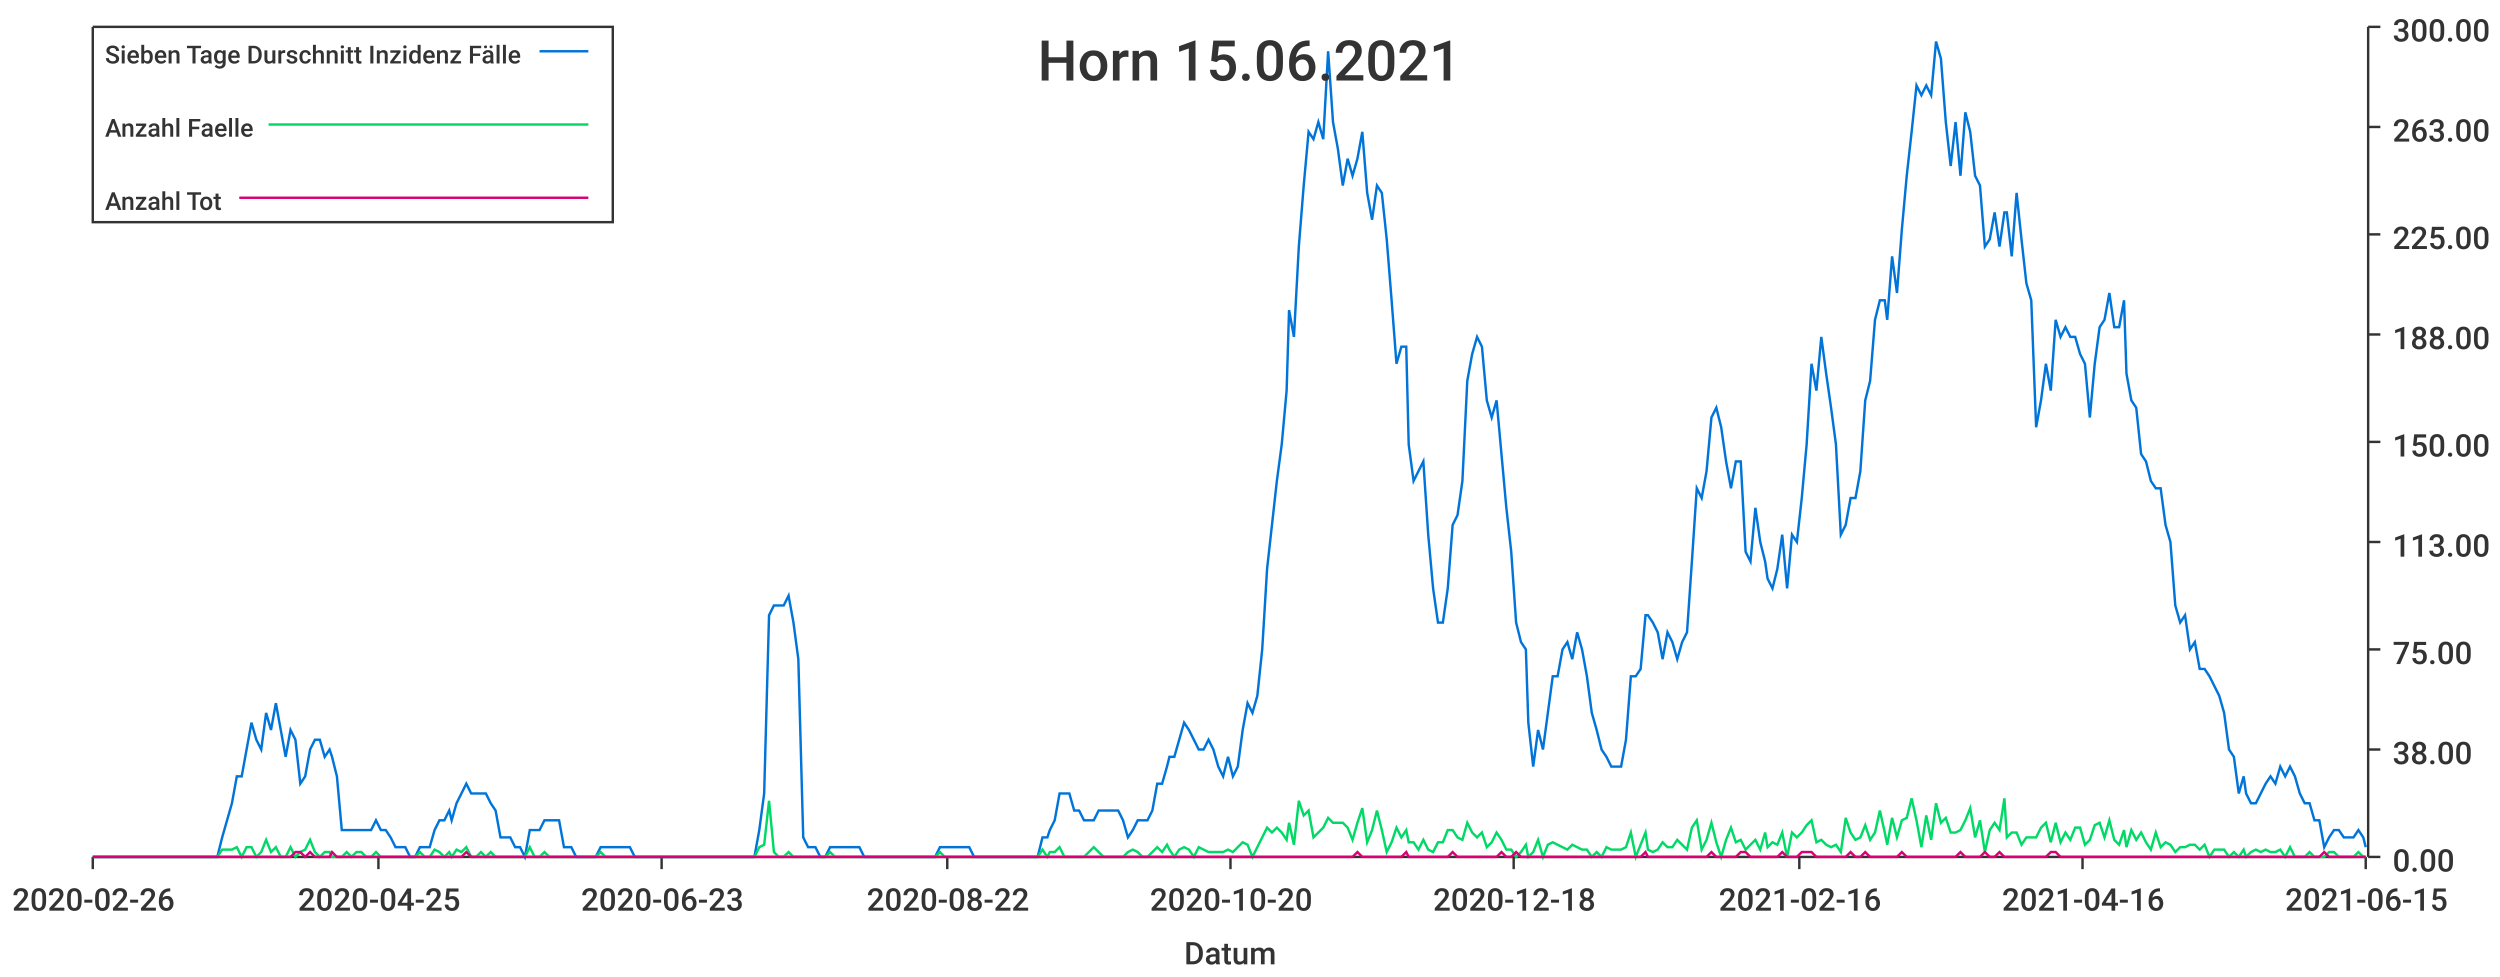
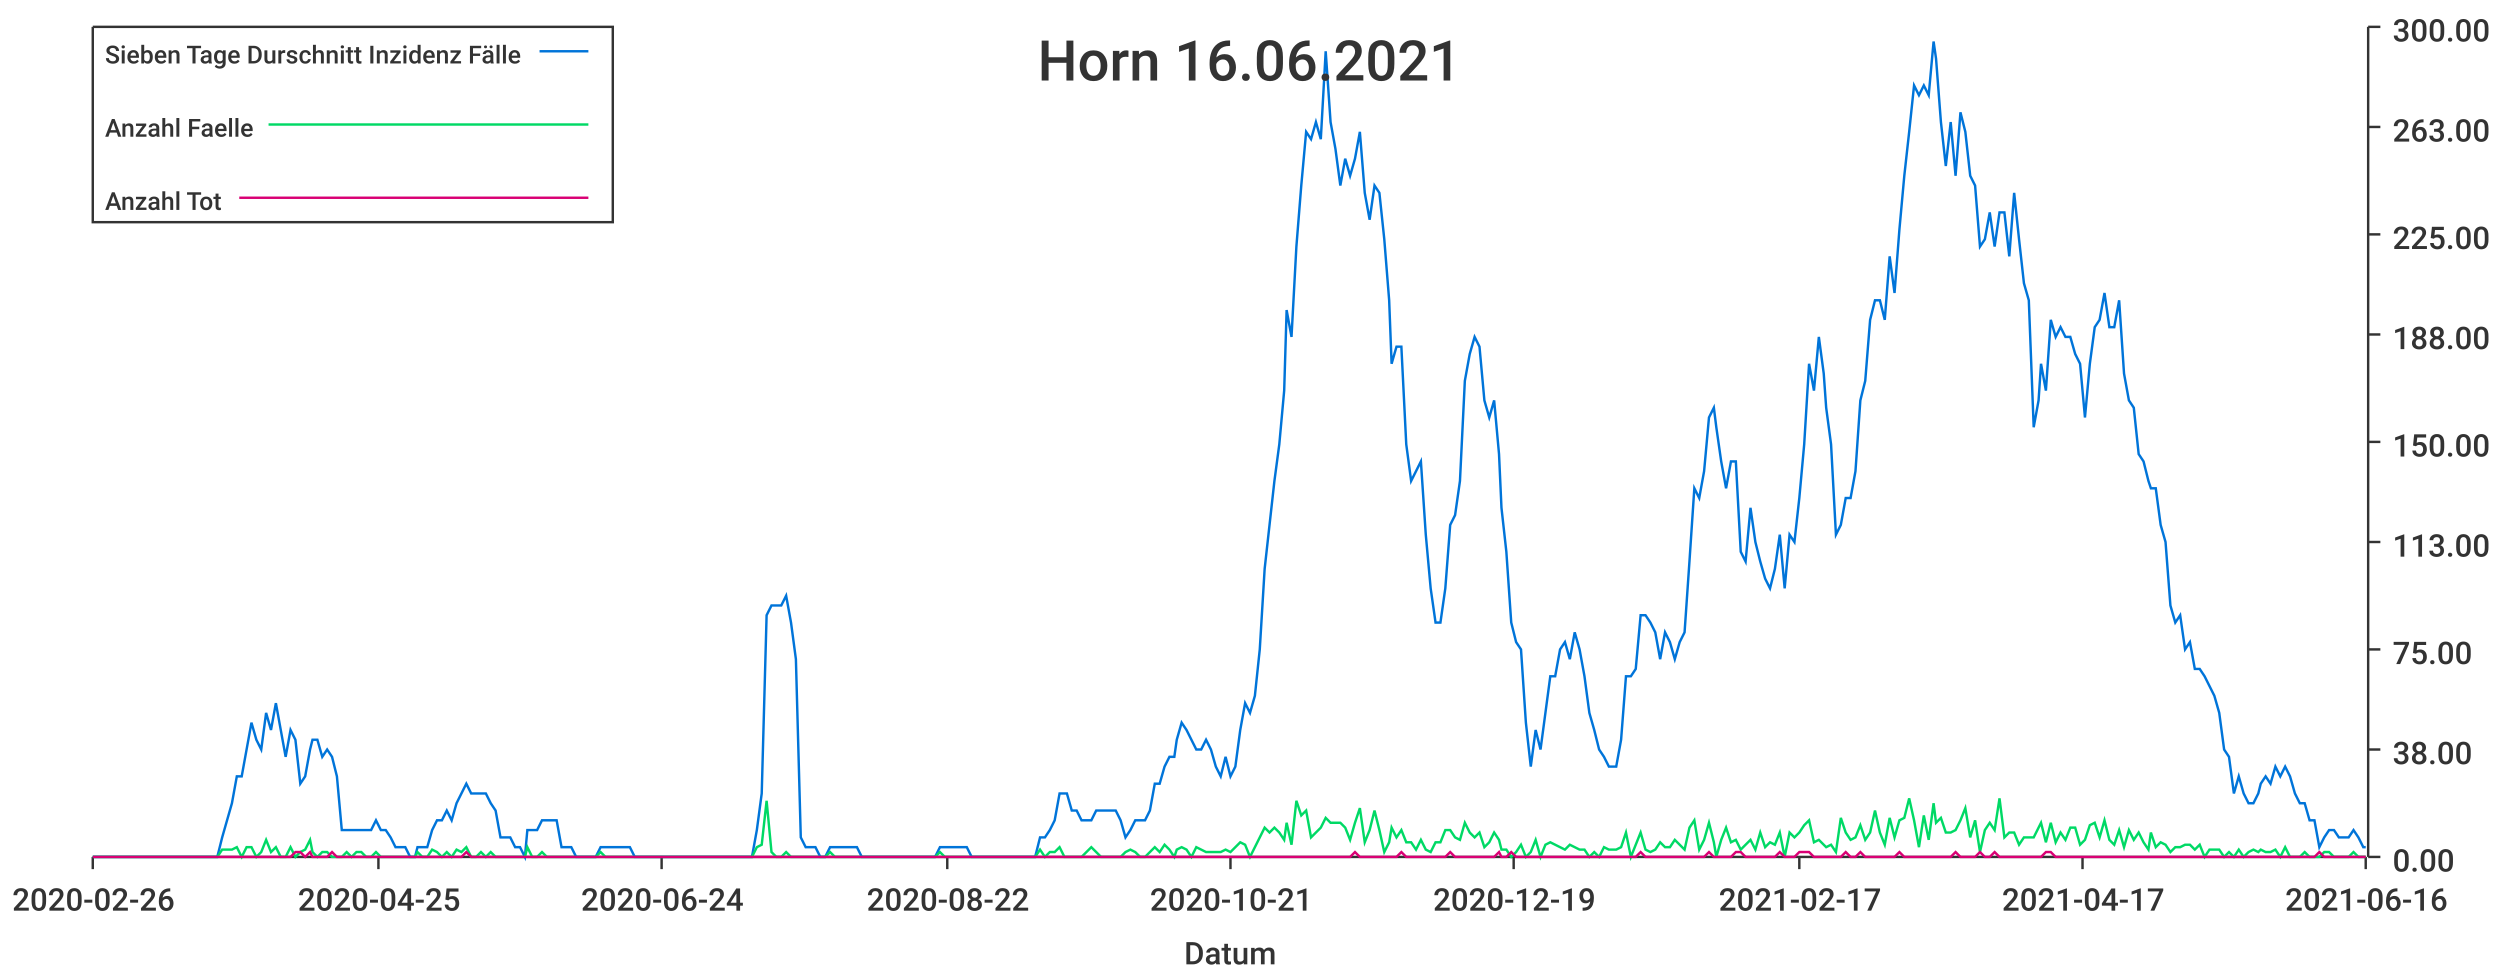
<svg xmlns="http://www.w3.org/2000/svg" width="1024" height="400">\n<path d="M 0 0 L 1024 0 L 1024 400 L 0 400 L 0 0" style="stroke-width:0;stroke:rgba(255,255,255,1.0);fill:rgba(255,255,255,1.0)" />
  <path d="M 38 11 L 969 11 L 969 351 L 38 351 L 38 11" style="stroke-width:0;stroke:rgba(255,255,255,1.0);fill:rgba(255,255,255,1.0)" />
  <path d="M 38 351 L 969 351" style="stroke-width:1;stroke:rgba(51,51,51,1.0);fill:none" />
  <path d="M 38 351 L 38 356" style="stroke-width:1;stroke:rgba(51,51,51,1.0);fill:none" />
  <text x="5" y="373" style="stroke-width:0;stroke:none;fill:rgba(51,51,51,1.0);font-size:12.8px;font-family:'Roboto Medium',sans-serif">2020-02-26</text>
  <path d="M 155 351 L 155 356" style="stroke-width:1;stroke:rgba(51,51,51,1.0);fill:none" />
  <text x="122" y="373" style="stroke-width:0;stroke:none;fill:rgba(51,51,51,1.0);font-size:12.8px;font-family:'Roboto Medium',sans-serif">2020-04-25</text>
  <path d="M 271 351 L 271 356" style="stroke-width:1;stroke:rgba(51,51,51,1.0);fill:none" />
-   <text x="238" y="373" style="stroke-width:0;stroke:none;fill:rgba(51,51,51,1.0);font-size:12.8px;font-family:'Roboto Medium',sans-serif">2020-06-23</text>
+   <text x="238" y="373" style="stroke-width:0;stroke:none;fill:rgba(51,51,51,1.0);font-size:12.8px;font-family:'Roboto Medium',sans-serif">2020-06-24</text>
  <path d="M 388 351 L 388 356" style="stroke-width:1;stroke:rgba(51,51,51,1.0);fill:none" />
  <text x="355" y="373" style="stroke-width:0;stroke:none;fill:rgba(51,51,51,1.0);font-size:12.8px;font-family:'Roboto Medium',sans-serif">2020-08-22</text>
  <path d="M 504 351 L 504 356" style="stroke-width:1;stroke:rgba(51,51,51,1.0);fill:none" />
-   <text x="471" y="373" style="stroke-width:0;stroke:none;fill:rgba(51,51,51,1.0);font-size:12.8px;font-family:'Roboto Medium',sans-serif">2020-10-20</text>
+   <text x="471" y="373" style="stroke-width:0;stroke:none;fill:rgba(51,51,51,1.0);font-size:12.8px;font-family:'Roboto Medium',sans-serif">2020-10-21</text>
  <path d="M 620 351 L 620 356" style="stroke-width:1;stroke:rgba(51,51,51,1.0);fill:none" />
-   <text x="587" y="373" style="stroke-width:0;stroke:none;fill:rgba(51,51,51,1.0);font-size:12.8px;font-family:'Roboto Medium',sans-serif">2020-12-18</text>
+   <text x="587" y="373" style="stroke-width:0;stroke:none;fill:rgba(51,51,51,1.0);font-size:12.8px;font-family:'Roboto Medium',sans-serif">2020-12-19</text>
  <path d="M 737 351 L 737 356" style="stroke-width:1;stroke:rgba(51,51,51,1.0);fill:none" />
-   <text x="704" y="373" style="stroke-width:0;stroke:none;fill:rgba(51,51,51,1.0);font-size:12.8px;font-family:'Roboto Medium',sans-serif">2021-02-16</text>
+   <text x="704" y="373" style="stroke-width:0;stroke:none;fill:rgba(51,51,51,1.0);font-size:12.8px;font-family:'Roboto Medium',sans-serif">2021-02-17</text>
  <path d="M 853 351 L 853 356" style="stroke-width:1;stroke:rgba(51,51,51,1.0);fill:none" />
-   <text x="820" y="373" style="stroke-width:0;stroke:none;fill:rgba(51,51,51,1.0);font-size:12.8px;font-family:'Roboto Medium',sans-serif">2021-04-16</text>
+   <text x="820" y="373" style="stroke-width:0;stroke:none;fill:rgba(51,51,51,1.0);font-size:12.8px;font-family:'Roboto Medium',sans-serif">2021-04-17</text>
  <path d="M 969 351 L 969 356" style="stroke-width:1;stroke:rgba(51,51,51,1.0);fill:none" />
-   <text x="936" y="373" style="stroke-width:0;stroke:none;fill:rgba(51,51,51,1.0);font-size:12.8px;font-family:'Roboto Medium',sans-serif">2021-06-15</text>
+   <text x="936" y="373" style="stroke-width:0;stroke:none;fill:rgba(51,51,51,1.0);font-size:12.8px;font-family:'Roboto Medium',sans-serif">2021-06-16</text>
  <text x="485" y="395" style="stroke-width:0;stroke:none;fill:rgba(51,51,51,1.0);font-size:12.8px;font-family:'Roboto Medium',sans-serif">Datum</text>
  <path d="M 970 351 L 970 11" style="stroke-width:1;stroke:rgba(51,51,51,1.0);fill:none" />
  <path d="M 970 351 L 975 351" style="stroke-width:1;stroke:rgba(51,51,51,1.0);fill:none" />
  <text x="980" y="357" style="stroke-width:0;stroke:none;fill:rgba(51,51,51,1.0);font-size:12.8px;font-family:'Roboto Medium',sans-serif">0.00</text>
  <path d="M 970 307 L 975 307" style="stroke-width:1;stroke:rgba(51,51,51,1.0);fill:none" />
  <text x="980" y="313" style="stroke-width:0;stroke:none;fill:rgba(51,51,51,1.0);font-size:12.8px;font-family:'Roboto Medium',sans-serif">38.00</text>
  <path d="M 970 266 L 975 266" style="stroke-width:1;stroke:rgba(51,51,51,1.0);fill:none" />
  <text x="980" y="272" style="stroke-width:0;stroke:none;fill:rgba(51,51,51,1.0);font-size:12.8px;font-family:'Roboto Medium',sans-serif">75.00</text>
  <path d="M 970 222 L 975 222" style="stroke-width:1;stroke:rgba(51,51,51,1.0);fill:none" />
  <text x="980" y="228" style="stroke-width:0;stroke:none;fill:rgba(51,51,51,1.0);font-size:12.8px;font-family:'Roboto Medium',sans-serif">113.00</text>
  <path d="M 970 181 L 975 181" style="stroke-width:1;stroke:rgba(51,51,51,1.0);fill:none" />
  <text x="980" y="187" style="stroke-width:0;stroke:none;fill:rgba(51,51,51,1.0);font-size:12.8px;font-family:'Roboto Medium',sans-serif">150.00</text>
  <path d="M 970 137 L 975 137" style="stroke-width:1;stroke:rgba(51,51,51,1.0);fill:none" />
  <text x="980" y="143" style="stroke-width:0;stroke:none;fill:rgba(51,51,51,1.0);font-size:12.8px;font-family:'Roboto Medium',sans-serif">188.00</text>
  <path d="M 970 96 L 975 96" style="stroke-width:1;stroke:rgba(51,51,51,1.0);fill:none" />
  <text x="980" y="102" style="stroke-width:0;stroke:none;fill:rgba(51,51,51,1.0);font-size:12.8px;font-family:'Roboto Medium',sans-serif">225.00</text>
  <path d="M 970 52 L 975 52" style="stroke-width:1;stroke:rgba(51,51,51,1.0);fill:none" />
  <text x="980" y="58" style="stroke-width:0;stroke:none;fill:rgba(51,51,51,1.0);font-size:12.8px;font-family:'Roboto Medium',sans-serif">263.00</text>
  <path d="M 970 11 L 975 11" style="stroke-width:1;stroke:rgba(51,51,51,1.0);fill:none" />
  <text x="980" y="17" style="stroke-width:0;stroke:none;fill:rgba(51,51,51,1.0);font-size:12.8px;font-family:'Roboto Medium',sans-serif">300.00</text>
-   <path d="M 38 351 L 40 351 L 42 351 L 44 351 L 46 351 L 48 351 L 50 351 L 52 351 L 54 351 L 56 351 L 58 351 L 60 351 L 62 351 L 64 351 L 66 351 L 68 351 L 70 351 L 72 351 L 74 351 L 76 351 L 78 351 L 80 351 L 82 351 L 84 351 L 86 351 L 87 351 L 89 351 L 91 343 L 93 336 L 95 329 L 97 318 L 99 318 L 101 307 L 103 296 L 105 303 L 107 307 L 109 292 L 111 299 L 113 288 L 115 299 L 117 310 L 119 299 L 121 303 L 123 321 L 125 318 L 127 307 L 129 303 L 131 303 L 133 310 L 135 307 L 136 310 L 138 318 L 140 340 L 142 340 L 144 340 L 146 340 L 148 340 L 150 340 L 152 340 L 154 336 L 156 340 L 158 340 L 160 343 L 162 347 L 164 347 L 166 347 L 168 351 L 170 351 L 172 347 L 174 347 L 176 347 L 178 340 L 180 336 L 182 336 L 184 332 L 185 336 L 187 329 L 189 325 L 191 321 L 193 325 L 195 325 L 197 325 L 199 325 L 201 329 L 203 332 L 205 343 L 207 343 L 209 343 L 211 347 L 213 347 L 215 351 L 217 340 L 219 340 L 221 340 L 223 336 L 225 336 L 227 336 L 229 336 L 231 347 L 233 347 L 234 347 L 236 351 L 238 351 L 240 351 L 242 351 L 244 351 L 246 347 L 248 347 L 250 347 L 252 347 L 254 347 L 256 347 L 258 347 L 260 351 L 262 351 L 264 351 L 266 351 L 268 351 L 270 351 L 272 351 L 274 351 L 276 351 L 278 351 L 280 351 L 282 351 L 283 351 L 285 351 L 287 351 L 289 351 L 291 351 L 293 351 L 295 351 L 297 351 L 299 351 L 301 351 L 303 351 L 305 351 L 307 351 L 309 351 L 311 340 L 313 325 L 315 252 L 317 248 L 319 248 L 321 248 L 323 244 L 325 255 L 327 270 L 329 343 L 331 347 L 332 347 L 334 347 L 336 351 L 338 351 L 340 347 L 342 347 L 344 347 L 346 347 L 348 347 L 350 347 L 352 347 L 354 351 L 356 351 L 358 351 L 360 351 L 362 351 L 364 351 L 366 351 L 368 351 L 370 351 L 372 351 L 374 351 L 376 351 L 378 351 L 380 351 L 381 351 L 383 351 L 385 347 L 387 347 L 389 347 L 391 347 L 393 347 L 395 347 L 397 347 L 399 351 L 401 351 L 403 351 L 405 351 L 407 351 L 409 351 L 411 351 L 413 351 L 415 351 L 417 351 L 419 351 L 421 351 L 423 351 L 425 351 L 427 343 L 429 343 L 430 340 L 432 336 L 434 325 L 436 325 L 438 325 L 440 332 L 442 332 L 444 336 L 446 336 L 448 336 L 450 332 L 452 332 L 454 332 L 456 332 L 458 332 L 460 336 L 462 343 L 464 340 L 466 336 L 468 336 L 470 336 L 472 332 L 474 321 L 476 321 L 478 314 L 479 310 L 481 310 L 483 303 L 485 296 L 487 299 L 489 303 L 491 307 L 493 307 L 495 303 L 497 307 L 499 314 L 501 318 L 503 310 L 505 318 L 507 314 L 509 299 L 511 288 L 513 292 L 515 285 L 517 266 L 519 233 L 521 215 L 523 197 L 525 182 L 527 160 L 528 127 L 530 138 L 532 101 L 534 76 L 536 54 L 538 57 L 540 50 L 542 57 L 544 21 L 546 50 L 548 61 L 550 76 L 552 65 L 554 72 L 556 65 L 558 54 L 560 79 L 562 90 L 564 76 L 566 79 L 568 98 L 570 123 L 572 149 L 574 142 L 576 142 L 577 182 L 579 197 L 581 193 L 583 189 L 585 219 L 587 241 L 589 255 L 591 255 L 593 241 L 595 215 L 597 211 L 599 197 L 601 156 L 603 145 L 605 138 L 607 142 L 609 164 L 611 171 L 613 164 L 615 186 L 617 208 L 619 226 L 621 255 L 623 263 L 625 266 L 626 296 L 628 314 L 630 299 L 632 307 L 634 292 L 636 277 L 638 277 L 640 266 L 642 263 L 644 270 L 646 259 L 648 266 L 650 277 L 652 292 L 654 299 L 656 307 L 658 310 L 660 314 L 662 314 L 664 314 L 666 303 L 668 277 L 670 277 L 672 274 L 674 252 L 675 252 L 677 255 L 679 259 L 681 270 L 683 259 L 685 263 L 687 270 L 689 263 L 691 259 L 693 230 L 695 200 L 697 204 L 699 193 L 701 171 L 703 167 L 705 175 L 707 189 L 709 200 L 711 189 L 713 189 L 715 226 L 717 230 L 719 208 L 721 222 L 723 230 L 724 237 L 726 241 L 728 233 L 730 219 L 732 241 L 734 219 L 736 222 L 738 204 L 740 182 L 742 149 L 744 160 L 746 138 L 748 153 L 750 167 L 752 182 L 754 219 L 756 215 L 758 204 L 760 204 L 762 193 L 764 164 L 766 156 L 768 131 L 770 123 L 772 123 L 773 131 L 775 105 L 777 120 L 779 94 L 781 72 L 783 54 L 785 35 L 787 39 L 789 35 L 791 39 L 793 17 L 795 24 L 797 50 L 799 68 L 801 50 L 803 72 L 805 46 L 807 54 L 809 72 L 811 76 L 813 101 L 815 98 L 817 87 L 819 101 L 821 87 L 822 87 L 824 105 L 826 79 L 828 98 L 830 116 L 832 123 L 834 175 L 836 164 L 838 149 L 840 160 L 842 131 L 844 138 L 846 134 L 848 138 L 850 138 L 852 145 L 854 149 L 856 171 L 858 149 L 860 134 L 862 131 L 864 120 L 866 134 L 868 134 L 870 123 L 871 153 L 873 164 L 875 167 L 877 186 L 879 189 L 881 197 L 883 200 L 885 200 L 887 215 L 889 222 L 891 248 L 893 255 L 895 252 L 897 266 L 899 263 L 901 274 L 903 274 L 905 277 L 907 281 L 909 285 L 911 292 L 913 307 L 915 310 L 917 325 L 919 318 L 920 325 L 922 329 L 924 329 L 926 325 L 928 321 L 930 318 L 932 321 L 934 314 L 936 318 L 938 314 L 940 318 L 942 325 L 944 329 L 946 329 L 948 336 L 950 336 L 952 347 L 954 343 L 956 340 L 958 340 L 960 343 L 962 343 L 964 343 L 966 340 L 968 343 L 969 347" style="stroke-width:1;stroke:rgba(0,116,217,1.0);fill:none" />
-   <path d="M 38 351 L 40 351 L 42 351 L 44 351 L 46 351 L 48 351 L 50 351 L 52 351 L 54 351 L 56 351 L 58 351 L 60 351 L 62 351 L 64 351 L 66 351 L 68 351 L 70 351 L 72 351 L 74 351 L 76 351 L 78 351 L 80 351 L 82 351 L 84 351 L 86 351 L 87 351 L 89 351 L 91 348 L 93 348 L 95 348 L 97 347 L 99 351 L 101 347 L 103 347 L 105 351 L 107 349 L 109 344 L 111 349 L 113 347 L 115 351 L 117 351 L 119 347 L 121 351 L 123 349 L 125 348 L 127 344 L 129 349 L 131 351 L 133 349 L 135 349 L 136 351 L 138 351 L 140 351 L 142 349 L 144 351 L 146 349 L 148 349 L 150 351 L 152 351 L 154 349 L 156 351 L 158 351 L 160 351 L 162 351 L 164 351 L 166 351 L 168 351 L 170 351 L 172 349 L 174 351 L 176 351 L 178 348 L 180 349 L 182 351 L 184 349 L 185 351 L 187 348 L 189 349 L 191 347 L 193 351 L 195 351 L 197 349 L 199 351 L 201 349 L 203 351 L 205 351 L 207 351 L 209 351 L 211 351 L 213 351 L 215 351 L 217 347 L 219 351 L 221 351 L 223 349 L 225 351 L 227 351 L 229 351 L 231 351 L 233 351 L 234 351 L 236 351 L 238 351 L 240 351 L 242 351 L 244 351 L 246 349 L 248 351 L 250 351 L 252 351 L 254 351 L 256 351 L 258 351 L 260 351 L 262 351 L 264 351 L 266 351 L 268 351 L 270 351 L 272 351 L 274 351 L 276 351 L 278 351 L 280 351 L 282 351 L 283 351 L 285 351 L 287 351 L 289 351 L 291 351 L 293 351 L 295 351 L 297 351 L 299 351 L 301 351 L 303 351 L 305 351 L 307 351 L 309 351 L 311 347 L 313 346 L 315 328 L 317 349 L 319 351 L 321 351 L 323 349 L 325 351 L 327 351 L 329 351 L 331 351 L 332 351 L 334 351 L 336 351 L 338 351 L 340 349 L 342 351 L 344 351 L 346 351 L 348 351 L 350 351 L 352 351 L 354 351 L 356 351 L 358 351 L 360 351 L 362 351 L 364 351 L 366 351 L 368 351 L 370 351 L 372 351 L 374 351 L 376 351 L 378 351 L 380 351 L 381 351 L 383 351 L 385 349 L 387 351 L 389 351 L 391 351 L 393 351 L 395 351 L 397 351 L 399 351 L 401 351 L 403 351 L 405 351 L 407 351 L 409 351 L 411 351 L 413 351 L 415 351 L 417 351 L 419 351 L 421 351 L 423 351 L 425 351 L 427 348 L 429 351 L 430 349 L 432 349 L 434 347 L 436 351 L 438 351 L 440 351 L 442 351 L 444 351 L 446 349 L 448 347 L 450 349 L 452 351 L 454 351 L 456 351 L 458 351 L 460 351 L 462 349 L 464 348 L 466 349 L 468 351 L 470 351 L 472 349 L 474 347 L 476 349 L 478 346 L 479 348 L 481 351 L 483 348 L 485 347 L 487 348 L 489 351 L 491 347 L 493 348 L 495 349 L 497 349 L 499 349 L 501 349 L 503 348 L 505 349 L 507 347 L 509 345 L 511 346 L 513 351 L 515 347 L 517 343 L 519 339 L 521 341 L 523 339 L 525 341 L 527 344 L 528 337 L 530 346 L 532 328 L 534 334 L 536 332 L 538 343 L 540 341 L 542 339 L 544 335 L 546 337 L 548 337 L 550 337 L 552 339 L 554 344 L 556 337 L 558 331 L 560 345 L 562 340 L 564 332 L 566 340 L 568 349 L 570 345 L 572 339 L 574 343 L 576 340 L 577 345 L 579 345 L 581 348 L 583 344 L 585 348 L 587 349 L 589 345 L 591 345 L 593 340 L 595 340 L 597 343 L 599 344 L 601 337 L 603 341 L 605 343 L 607 341 L 609 347 L 611 345 L 613 341 L 615 344 L 617 348 L 619 348 L 621 351 L 623 349 L 625 346 L 626 351 L 628 349 L 630 344 L 632 351 L 634 346 L 636 345 L 638 346 L 640 347 L 642 348 L 644 346 L 646 347 L 648 348 L 650 348 L 652 351 L 654 349 L 656 351 L 658 347 L 660 348 L 662 348 L 664 348 L 666 347 L 668 341 L 670 351 L 672 346 L 674 341 L 675 348 L 677 349 L 679 348 L 681 345 L 683 347 L 685 347 L 687 344 L 689 346 L 691 348 L 693 339 L 695 336 L 697 348 L 699 344 L 701 337 L 703 345 L 705 351 L 707 344 L 709 339 L 711 345 L 713 344 L 715 348 L 717 346 L 719 344 L 721 348 L 723 341 L 724 347 L 726 345 L 728 346 L 730 341 L 732 351 L 734 341 L 736 343 L 738 341 L 740 338 L 742 336 L 744 345 L 746 344 L 748 346 L 750 347 L 752 346 L 754 349 L 756 335 L 758 341 L 760 344 L 762 343 L 764 338 L 766 344 L 768 341 L 770 332 L 772 341 L 773 346 L 775 335 L 777 343 L 779 336 L 781 335 L 783 327 L 785 336 L 787 347 L 789 334 L 791 344 L 793 329 L 795 337 L 797 335 L 799 341 L 801 341 L 803 340 L 805 336 L 807 331 L 809 343 L 811 336 L 813 349 L 815 340 L 817 337 L 819 340 L 821 327 L 822 343 L 824 341 L 826 341 L 828 346 L 830 343 L 832 343 L 834 343 L 836 339 L 838 337 L 840 345 L 842 337 L 844 345 L 846 341 L 848 344 L 850 339 L 852 339 L 854 346 L 856 344 L 858 338 L 860 337 L 862 343 L 864 336 L 866 344 L 868 346 L 870 340 L 871 347 L 873 340 L 875 344 L 877 341 L 879 345 L 881 348 L 883 341 L 885 347 L 887 345 L 889 346 L 891 349 L 893 347 L 895 347 L 897 346 L 899 346 L 901 348 L 903 346 L 905 351 L 907 348 L 909 348 L 911 348 L 913 351 L 915 349 L 917 351 L 919 348 L 920 351 L 922 349 L 924 348 L 926 349 L 928 348 L 930 349 L 932 349 L 934 348 L 936 351 L 938 347 L 940 351 L 942 351 L 944 351 L 946 349 L 948 351 L 950 351 L 952 351 L 954 349 L 956 349 L 958 351 L 960 351 L 962 351 L 964 351 L 966 349 L 968 351 L 969 351" style="stroke-width:1;stroke:rgba(0,217,101,1.0);fill:none" />
-   <path d="M 38 351 L 40 351 L 42 351 L 44 351 L 46 351 L 48 351 L 50 351 L 52 351 L 54 351 L 56 351 L 58 351 L 60 351 L 62 351 L 64 351 L 66 351 L 68 351 L 70 351 L 72 351 L 74 351 L 76 351 L 78 351 L 80 351 L 82 351 L 84 351 L 86 351 L 87 351 L 89 351 L 91 351 L 93 351 L 95 351 L 97 351 L 99 351 L 101 351 L 103 351 L 105 351 L 107 351 L 109 351 L 111 351 L 113 351 L 115 351 L 117 351 L 119 351 L 121 349 L 123 349 L 125 351 L 127 349 L 129 351 L 131 351 L 133 351 L 135 351 L 136 349 L 138 351 L 140 351 L 142 351 L 144 351 L 146 351 L 148 351 L 150 351 L 152 351 L 154 351 L 156 351 L 158 351 L 160 351 L 162 351 L 164 351 L 166 351 L 168 351 L 170 351 L 172 351 L 174 351 L 176 351 L 178 351 L 180 351 L 182 351 L 184 351 L 185 351 L 187 351 L 189 351 L 191 349 L 193 351 L 195 351 L 197 351 L 199 351 L 201 351 L 203 351 L 205 351 L 207 351 L 209 351 L 211 351 L 213 351 L 215 351 L 217 351 L 219 351 L 221 351 L 223 351 L 225 351 L 227 351 L 229 351 L 231 351 L 233 351 L 234 351 L 236 351 L 238 351 L 240 351 L 242 351 L 244 351 L 246 351 L 248 351 L 250 351 L 252 351 L 254 351 L 256 351 L 258 351 L 260 351 L 262 351 L 264 351 L 266 351 L 268 351 L 270 351 L 272 351 L 274 351 L 276 351 L 278 351 L 280 351 L 282 351 L 283 351 L 285 351 L 287 351 L 289 351 L 291 351 L 293 351 L 295 351 L 297 351 L 299 351 L 301 351 L 303 351 L 305 351 L 307 351 L 309 351 L 311 351 L 313 351 L 315 351 L 317 351 L 319 351 L 321 351 L 323 351 L 325 351 L 327 351 L 329 351 L 331 351 L 332 351 L 334 351 L 336 351 L 338 351 L 340 351 L 342 351 L 344 351 L 346 351 L 348 351 L 350 351 L 352 351 L 354 351 L 356 351 L 358 351 L 360 351 L 362 351 L 364 351 L 366 351 L 368 351 L 370 351 L 372 351 L 374 351 L 376 351 L 378 351 L 380 351 L 381 351 L 383 351 L 385 351 L 387 351 L 389 351 L 391 351 L 393 351 L 395 351 L 397 351 L 399 351 L 401 351 L 403 351 L 405 351 L 407 351 L 409 351 L 411 351 L 413 351 L 415 351 L 417 351 L 419 351 L 421 351 L 423 351 L 425 351 L 427 351 L 429 351 L 430 351 L 432 351 L 434 351 L 436 351 L 438 351 L 440 351 L 442 351 L 444 351 L 446 351 L 448 351 L 450 351 L 452 351 L 454 351 L 456 351 L 458 351 L 460 351 L 462 351 L 464 351 L 466 351 L 468 351 L 470 351 L 472 351 L 474 351 L 476 351 L 478 351 L 479 351 L 481 351 L 483 351 L 485 351 L 487 351 L 489 351 L 491 351 L 493 351 L 495 351 L 497 351 L 499 351 L 501 351 L 503 351 L 505 351 L 507 351 L 509 351 L 511 351 L 513 351 L 515 351 L 517 351 L 519 351 L 521 351 L 523 351 L 525 351 L 527 351 L 528 351 L 530 351 L 532 351 L 534 351 L 536 351 L 538 351 L 540 351 L 542 351 L 544 351 L 546 351 L 548 351 L 550 351 L 552 351 L 554 351 L 556 349 L 558 351 L 560 351 L 562 351 L 564 351 L 566 351 L 568 351 L 570 351 L 572 351 L 574 351 L 576 349 L 577 351 L 579 351 L 581 351 L 583 351 L 585 351 L 587 351 L 589 351 L 591 351 L 593 351 L 595 349 L 597 351 L 599 351 L 601 351 L 603 351 L 605 351 L 607 351 L 609 351 L 611 351 L 613 351 L 615 349 L 617 351 L 619 351 L 621 349 L 623 351 L 625 351 L 626 351 L 628 351 L 630 351 L 632 351 L 634 351 L 636 351 L 638 351 L 640 351 L 642 351 L 644 351 L 646 351 L 648 351 L 650 351 L 652 351 L 654 351 L 656 351 L 658 351 L 660 351 L 662 351 L 664 351 L 666 351 L 668 351 L 670 351 L 672 351 L 674 349 L 675 351 L 677 351 L 679 351 L 681 351 L 683 351 L 685 351 L 687 351 L 689 351 L 691 351 L 693 351 L 695 351 L 697 351 L 699 351 L 701 349 L 703 351 L 705 351 L 707 351 L 709 351 L 711 351 L 713 349 L 715 349 L 717 351 L 719 351 L 721 351 L 723 351 L 724 351 L 726 351 L 728 351 L 730 349 L 732 351 L 734 351 L 736 351 L 738 349 L 740 349 L 742 349 L 744 351 L 746 351 L 748 351 L 750 351 L 752 351 L 754 351 L 756 351 L 758 349 L 760 351 L 762 351 L 764 349 L 766 351 L 768 351 L 770 351 L 772 351 L 773 351 L 775 351 L 777 351 L 779 349 L 781 351 L 783 351 L 785 351 L 787 351 L 789 351 L 791 351 L 793 351 L 795 351 L 797 351 L 799 351 L 801 351 L 803 349 L 805 351 L 807 351 L 809 351 L 811 351 L 813 349 L 815 351 L 817 351 L 819 349 L 821 351 L 822 351 L 824 351 L 826 351 L 828 351 L 830 351 L 832 351 L 834 351 L 836 351 L 838 351 L 840 349 L 842 349 L 844 351 L 846 351 L 848 351 L 850 351 L 852 351 L 854 351 L 856 351 L 858 351 L 860 351 L 862 351 L 864 351 L 866 351 L 868 351 L 870 351 L 871 351 L 873 351 L 875 351 L 877 351 L 879 351 L 881 351 L 883 351 L 885 351 L 887 351 L 889 351 L 891 351 L 893 351 L 895 351 L 897 351 L 899 351 L 901 351 L 903 351 L 905 351 L 907 351 L 909 351 L 911 351 L 913 351 L 915 351 L 917 351 L 919 351 L 920 351 L 922 351 L 924 351 L 926 351 L 928 351 L 930 351 L 932 351 L 934 351 L 936 351 L 938 351 L 940 351 L 942 351 L 944 351 L 946 351 L 948 351 L 950 351 L 952 349 L 954 351 L 956 351 L 958 351 L 960 351 L 962 351 L 964 351 L 966 351 L 968 351 L 969 351" style="stroke-width:1;stroke:rgba(217,0,116,1.0);fill:none" />
-   <text x="425" y="33" style="stroke-width:0;stroke:none;fill:rgba(51,51,51,1.0);font-size:23.0px;font-family:'Roboto Medium',sans-serif">Horn 15.06.2021</text>
+   <path d="M 38 351 L 40 351 L 42 351 L 44 351 L 46 351 L 48 351 L 50 351 L 52 351 L 54 351 L 56 351 L 58 351 L 60 351 L 62 351 L 64 351 L 66 351 L 68 351 L 70 351 L 72 351 L 74 351 L 76 351 L 78 351 L 80 351 L 82 351 L 83 351 L 85 351 L 87 351 L 89 351 L 91 343 L 93 336 L 95 329 L 97 318 L 99 318 L 101 307 L 103 296 L 105 303 L 107 307 L 109 292 L 111 299 L 113 288 L 115 299 L 117 310 L 119 299 L 121 303 L 123 321 L 125 318 L 127 307 L 128 303 L 130 303 L 132 310 L 134 307 L 136 310 L 138 318 L 140 340 L 142 340 L 144 340 L 146 340 L 148 340 L 150 340 L 152 340 L 154 336 L 156 340 L 158 340 L 160 343 L 162 347 L 164 347 L 166 347 L 168 351 L 170 351 L 171 347 L 173 347 L 175 347 L 177 340 L 179 336 L 181 336 L 183 332 L 185 336 L 187 329 L 189 325 L 191 321 L 193 325 L 195 325 L 197 325 L 199 325 L 201 329 L 203 332 L 205 343 L 207 343 L 209 343 L 211 347 L 213 347 L 215 351 L 216 340 L 218 340 L 220 340 L 222 336 L 224 336 L 226 336 L 228 336 L 230 347 L 232 347 L 234 347 L 236 351 L 238 351 L 240 351 L 242 351 L 244 351 L 246 347 L 248 347 L 250 347 L 252 347 L 254 347 L 256 347 L 258 347 L 260 351 L 261 351 L 263 351 L 265 351 L 267 351 L 269 351 L 271 351 L 273 351 L 275 351 L 277 351 L 279 351 L 281 351 L 283 351 L 285 351 L 287 351 L 289 351 L 291 351 L 293 351 L 295 351 L 297 351 L 299 351 L 301 351 L 303 351 L 304 351 L 306 351 L 308 351 L 310 340 L 312 325 L 314 252 L 316 248 L 318 248 L 320 248 L 322 244 L 324 255 L 326 270 L 328 343 L 330 347 L 332 347 L 334 347 L 336 351 L 338 351 L 340 347 L 342 347 L 344 347 L 346 347 L 348 347 L 349 347 L 351 347 L 353 351 L 355 351 L 357 351 L 359 351 L 361 351 L 363 351 L 365 351 L 367 351 L 369 351 L 371 351 L 373 351 L 375 351 L 377 351 L 379 351 L 381 351 L 383 351 L 385 347 L 387 347 L 389 347 L 391 347 L 393 347 L 394 347 L 396 347 L 398 351 L 400 351 L 402 351 L 404 351 L 406 351 L 408 351 L 410 351 L 412 351 L 414 351 L 416 351 L 418 351 L 420 351 L 422 351 L 424 351 L 426 343 L 428 343 L 430 340 L 432 336 L 434 325 L 436 325 L 437 325 L 439 332 L 441 332 L 443 336 L 445 336 L 447 336 L 449 332 L 451 332 L 453 332 L 455 332 L 457 332 L 459 336 L 461 343 L 463 340 L 465 336 L 467 336 L 469 336 L 471 332 L 473 321 L 475 321 L 477 314 L 479 310 L 481 310 L 482 303 L 484 296 L 486 299 L 488 303 L 490 307 L 492 307 L 494 303 L 496 307 L 498 314 L 500 318 L 502 310 L 504 318 L 506 314 L 508 299 L 510 288 L 512 292 L 514 285 L 516 266 L 518 233 L 520 215 L 522 197 L 524 182 L 526 160 L 527 127 L 529 138 L 531 101 L 533 76 L 535 54 L 537 57 L 539 50 L 541 57 L 543 21 L 545 50 L 547 61 L 549 76 L 551 65 L 553 72 L 555 65 L 557 54 L 559 79 L 561 90 L 563 76 L 565 79 L 567 98 L 569 123 L 570 149 L 572 142 L 574 142 L 576 182 L 578 197 L 580 193 L 582 189 L 584 219 L 586 241 L 588 255 L 590 255 L 592 241 L 594 215 L 596 211 L 598 197 L 600 156 L 602 145 L 604 138 L 606 142 L 608 164 L 610 171 L 612 164 L 614 186 L 615 208 L 617 226 L 619 255 L 621 263 L 623 266 L 625 296 L 627 314 L 629 299 L 631 307 L 633 292 L 635 277 L 637 277 L 639 266 L 641 263 L 643 270 L 645 259 L 647 266 L 649 277 L 651 292 L 653 299 L 655 307 L 657 310 L 659 314 L 660 314 L 662 314 L 664 303 L 666 277 L 668 277 L 670 274 L 672 252 L 674 252 L 676 255 L 678 259 L 680 270 L 682 259 L 684 263 L 686 270 L 688 263 L 690 259 L 692 230 L 694 200 L 696 204 L 698 193 L 700 171 L 702 167 L 703 175 L 705 189 L 707 200 L 709 189 L 711 189 L 713 226 L 715 230 L 717 208 L 719 222 L 721 230 L 723 237 L 725 241 L 727 233 L 729 219 L 731 241 L 733 219 L 735 222 L 737 204 L 739 182 L 741 149 L 743 160 L 745 138 L 747 153 L 748 167 L 750 182 L 752 219 L 754 215 L 756 204 L 758 204 L 760 193 L 762 164 L 764 156 L 766 131 L 768 123 L 770 123 L 772 131 L 774 105 L 776 120 L 778 94 L 780 72 L 782 54 L 784 35 L 786 39 L 788 35 L 790 39 L 792 17 L 793 24 L 795 50 L 797 68 L 799 50 L 801 72 L 803 46 L 805 54 L 807 72 L 809 76 L 811 101 L 813 98 L 815 87 L 817 101 L 819 87 L 821 87 L 823 105 L 825 79 L 827 98 L 829 116 L 831 123 L 833 175 L 835 164 L 836 149 L 838 160 L 840 131 L 842 138 L 844 134 L 846 138 L 848 138 L 850 145 L 852 149 L 854 171 L 856 149 L 858 134 L 860 131 L 862 120 L 864 134 L 866 134 L 868 123 L 870 153 L 872 164 L 874 167 L 876 186 L 878 189 L 880 197 L 881 200 L 883 200 L 885 215 L 887 222 L 889 248 L 891 255 L 893 252 L 895 266 L 897 263 L 899 274 L 901 274 L 903 277 L 905 281 L 907 285 L 909 292 L 911 307 L 913 310 L 915 325 L 917 318 L 919 325 L 921 329 L 923 329 L 925 325 L 926 321 L 928 318 L 930 321 L 932 314 L 934 318 L 936 314 L 938 318 L 940 325 L 942 329 L 944 329 L 946 336 L 948 336 L 950 347 L 952 343 L 954 340 L 956 340 L 958 343 L 960 343 L 962 343 L 964 340 L 966 343 L 968 347 L 969 347" style="stroke-width:1;stroke:rgba(0,116,217,1.0);fill:none" />
+   <path d="M 38 351 L 40 351 L 42 351 L 44 351 L 46 351 L 48 351 L 50 351 L 52 351 L 54 351 L 56 351 L 58 351 L 60 351 L 62 351 L 64 351 L 66 351 L 68 351 L 70 351 L 72 351 L 74 351 L 76 351 L 78 351 L 80 351 L 82 351 L 83 351 L 85 351 L 87 351 L 89 351 L 91 348 L 93 348 L 95 348 L 97 347 L 99 351 L 101 347 L 103 347 L 105 351 L 107 349 L 109 344 L 111 349 L 113 347 L 115 351 L 117 351 L 119 347 L 121 351 L 123 349 L 125 348 L 127 344 L 128 349 L 130 351 L 132 349 L 134 349 L 136 351 L 138 351 L 140 351 L 142 349 L 144 351 L 146 349 L 148 349 L 150 351 L 152 351 L 154 349 L 156 351 L 158 351 L 160 351 L 162 351 L 164 351 L 166 351 L 168 351 L 170 351 L 171 349 L 173 351 L 175 351 L 177 348 L 179 349 L 181 351 L 183 349 L 185 351 L 187 348 L 189 349 L 191 347 L 193 351 L 195 351 L 197 349 L 199 351 L 201 349 L 203 351 L 205 351 L 207 351 L 209 351 L 211 351 L 213 351 L 215 351 L 216 347 L 218 351 L 220 351 L 222 349 L 224 351 L 226 351 L 228 351 L 230 351 L 232 351 L 234 351 L 236 351 L 238 351 L 240 351 L 242 351 L 244 351 L 246 349 L 248 351 L 250 351 L 252 351 L 254 351 L 256 351 L 258 351 L 260 351 L 261 351 L 263 351 L 265 351 L 267 351 L 269 351 L 271 351 L 273 351 L 275 351 L 277 351 L 279 351 L 281 351 L 283 351 L 285 351 L 287 351 L 289 351 L 291 351 L 293 351 L 295 351 L 297 351 L 299 351 L 301 351 L 303 351 L 304 351 L 306 351 L 308 351 L 310 347 L 312 346 L 314 328 L 316 349 L 318 351 L 320 351 L 322 349 L 324 351 L 326 351 L 328 351 L 330 351 L 332 351 L 334 351 L 336 351 L 338 351 L 340 349 L 342 351 L 344 351 L 346 351 L 348 351 L 349 351 L 351 351 L 353 351 L 355 351 L 357 351 L 359 351 L 361 351 L 363 351 L 365 351 L 367 351 L 369 351 L 371 351 L 373 351 L 375 351 L 377 351 L 379 351 L 381 351 L 383 351 L 385 349 L 387 351 L 389 351 L 391 351 L 393 351 L 394 351 L 396 351 L 398 351 L 400 351 L 402 351 L 404 351 L 406 351 L 408 351 L 410 351 L 412 351 L 414 351 L 416 351 L 418 351 L 420 351 L 422 351 L 424 351 L 426 348 L 428 351 L 430 349 L 432 349 L 434 347 L 436 351 L 437 351 L 439 351 L 441 351 L 443 351 L 445 349 L 447 347 L 449 349 L 451 351 L 453 351 L 455 351 L 457 351 L 459 351 L 461 349 L 463 348 L 465 349 L 467 351 L 469 351 L 471 349 L 473 347 L 475 349 L 477 346 L 479 348 L 481 351 L 482 348 L 484 347 L 486 348 L 488 351 L 490 347 L 492 348 L 494 349 L 496 349 L 498 349 L 500 349 L 502 348 L 504 349 L 506 347 L 508 345 L 510 346 L 512 351 L 514 347 L 516 343 L 518 339 L 520 341 L 522 339 L 524 341 L 526 344 L 527 337 L 529 346 L 531 328 L 533 334 L 535 332 L 537 343 L 539 341 L 541 339 L 543 335 L 545 337 L 547 337 L 549 337 L 551 339 L 553 344 L 555 337 L 557 331 L 559 345 L 561 340 L 563 332 L 565 340 L 567 349 L 569 345 L 570 339 L 572 343 L 574 340 L 576 345 L 578 345 L 580 348 L 582 344 L 584 348 L 586 349 L 588 345 L 590 345 L 592 340 L 594 340 L 596 343 L 598 344 L 600 337 L 602 341 L 604 343 L 606 341 L 608 347 L 610 345 L 612 341 L 614 344 L 615 348 L 617 348 L 619 351 L 621 349 L 623 346 L 625 351 L 627 349 L 629 344 L 631 351 L 633 346 L 635 345 L 637 346 L 639 347 L 641 348 L 643 346 L 645 347 L 647 348 L 649 348 L 651 351 L 653 349 L 655 351 L 657 347 L 659 348 L 660 348 L 662 348 L 664 347 L 666 341 L 668 351 L 670 346 L 672 341 L 674 348 L 676 349 L 678 348 L 680 345 L 682 347 L 684 347 L 686 344 L 688 346 L 690 348 L 692 339 L 694 336 L 696 348 L 698 344 L 700 337 L 702 345 L 703 351 L 705 344 L 707 339 L 709 345 L 711 344 L 713 348 L 715 346 L 717 344 L 719 348 L 721 341 L 723 347 L 725 345 L 727 346 L 729 341 L 731 351 L 733 341 L 735 343 L 737 341 L 739 338 L 741 336 L 743 345 L 745 344 L 747 346 L 748 347 L 750 346 L 752 349 L 754 335 L 756 341 L 758 344 L 760 343 L 762 338 L 764 344 L 766 341 L 768 332 L 770 341 L 772 346 L 774 335 L 776 343 L 778 336 L 780 335 L 782 327 L 784 336 L 786 347 L 788 334 L 790 344 L 792 329 L 793 337 L 795 335 L 797 341 L 799 341 L 801 340 L 803 336 L 805 331 L 807 343 L 809 336 L 811 349 L 813 340 L 815 337 L 817 340 L 819 327 L 821 343 L 823 341 L 825 341 L 827 346 L 829 343 L 831 343 L 833 343 L 835 339 L 836 337 L 838 345 L 840 337 L 842 345 L 844 341 L 846 344 L 848 339 L 850 339 L 852 346 L 854 344 L 856 338 L 858 337 L 860 343 L 862 336 L 864 344 L 866 346 L 868 340 L 870 347 L 872 340 L 874 344 L 876 341 L 878 345 L 880 348 L 881 341 L 883 347 L 885 345 L 887 346 L 889 349 L 891 347 L 893 347 L 895 346 L 897 346 L 899 348 L 901 346 L 903 351 L 905 348 L 907 348 L 909 348 L 911 351 L 913 349 L 915 351 L 917 348 L 919 351 L 921 349 L 923 348 L 925 349 L 926 348 L 928 349 L 930 349 L 932 348 L 934 351 L 936 347 L 938 351 L 940 351 L 942 351 L 944 349 L 946 351 L 948 351 L 950 351 L 952 349 L 954 349 L 956 351 L 958 351 L 960 351 L 962 351 L 964 349 L 966 351 L 968 351 L 969 351" style="stroke-width:1;stroke:rgba(0,217,101,1.0);fill:none" />
+   <path d="M 38 351 L 40 351 L 42 351 L 44 351 L 46 351 L 48 351 L 50 351 L 52 351 L 54 351 L 56 351 L 58 351 L 60 351 L 62 351 L 64 351 L 66 351 L 68 351 L 70 351 L 72 351 L 74 351 L 76 351 L 78 351 L 80 351 L 82 351 L 83 351 L 85 351 L 87 351 L 89 351 L 91 351 L 93 351 L 95 351 L 97 351 L 99 351 L 101 351 L 103 351 L 105 351 L 107 351 L 109 351 L 111 351 L 113 351 L 115 351 L 117 351 L 119 351 L 121 349 L 123 349 L 125 351 L 127 349 L 128 351 L 130 351 L 132 351 L 134 351 L 136 349 L 138 351 L 140 351 L 142 351 L 144 351 L 146 351 L 148 351 L 150 351 L 152 351 L 154 351 L 156 351 L 158 351 L 160 351 L 162 351 L 164 351 L 166 351 L 168 351 L 170 351 L 171 351 L 173 351 L 175 351 L 177 351 L 179 351 L 181 351 L 183 351 L 185 351 L 187 351 L 189 351 L 191 349 L 193 351 L 195 351 L 197 351 L 199 351 L 201 351 L 203 351 L 205 351 L 207 351 L 209 351 L 211 351 L 213 351 L 215 351 L 216 351 L 218 351 L 220 351 L 222 351 L 224 351 L 226 351 L 228 351 L 230 351 L 232 351 L 234 351 L 236 351 L 238 351 L 240 351 L 242 351 L 244 351 L 246 351 L 248 351 L 250 351 L 252 351 L 254 351 L 256 351 L 258 351 L 260 351 L 261 351 L 263 351 L 265 351 L 267 351 L 269 351 L 271 351 L 273 351 L 275 351 L 277 351 L 279 351 L 281 351 L 283 351 L 285 351 L 287 351 L 289 351 L 291 351 L 293 351 L 295 351 L 297 351 L 299 351 L 301 351 L 303 351 L 304 351 L 306 351 L 308 351 L 310 351 L 312 351 L 314 351 L 316 351 L 318 351 L 320 351 L 322 351 L 324 351 L 326 351 L 328 351 L 330 351 L 332 351 L 334 351 L 336 351 L 338 351 L 340 351 L 342 351 L 344 351 L 346 351 L 348 351 L 349 351 L 351 351 L 353 351 L 355 351 L 357 351 L 359 351 L 361 351 L 363 351 L 365 351 L 367 351 L 369 351 L 371 351 L 373 351 L 375 351 L 377 351 L 379 351 L 381 351 L 383 351 L 385 351 L 387 351 L 389 351 L 391 351 L 393 351 L 394 351 L 396 351 L 398 351 L 400 351 L 402 351 L 404 351 L 406 351 L 408 351 L 410 351 L 412 351 L 414 351 L 416 351 L 418 351 L 420 351 L 422 351 L 424 351 L 426 351 L 428 351 L 430 351 L 432 351 L 434 351 L 436 351 L 437 351 L 439 351 L 441 351 L 443 351 L 445 351 L 447 351 L 449 351 L 451 351 L 453 351 L 455 351 L 457 351 L 459 351 L 461 351 L 463 351 L 465 351 L 467 351 L 469 351 L 471 351 L 473 351 L 475 351 L 477 351 L 479 351 L 481 351 L 482 351 L 484 351 L 486 351 L 488 351 L 490 351 L 492 351 L 494 351 L 496 351 L 498 351 L 500 351 L 502 351 L 504 351 L 506 351 L 508 351 L 510 351 L 512 351 L 514 351 L 516 351 L 518 351 L 520 351 L 522 351 L 524 351 L 526 351 L 527 351 L 529 351 L 531 351 L 533 351 L 535 351 L 537 351 L 539 351 L 541 351 L 543 351 L 545 351 L 547 351 L 549 351 L 551 351 L 553 351 L 555 349 L 557 351 L 559 351 L 561 351 L 563 351 L 565 351 L 567 351 L 569 351 L 570 351 L 572 351 L 574 349 L 576 351 L 578 351 L 580 351 L 582 351 L 584 351 L 586 351 L 588 351 L 590 351 L 592 351 L 594 349 L 596 351 L 598 351 L 600 351 L 602 351 L 604 351 L 606 351 L 608 351 L 610 351 L 612 351 L 614 349 L 615 351 L 617 351 L 619 349 L 621 351 L 623 351 L 625 351 L 627 351 L 629 351 L 631 351 L 633 351 L 635 351 L 637 351 L 639 351 L 641 351 L 643 351 L 645 351 L 647 351 L 649 351 L 651 351 L 653 351 L 655 351 L 657 351 L 659 351 L 660 351 L 662 351 L 664 351 L 666 351 L 668 351 L 670 351 L 672 349 L 674 351 L 676 351 L 678 351 L 680 351 L 682 351 L 684 351 L 686 351 L 688 351 L 690 351 L 692 351 L 694 351 L 696 351 L 698 351 L 700 349 L 702 351 L 703 351 L 705 351 L 707 351 L 709 351 L 711 349 L 713 349 L 715 351 L 717 351 L 719 351 L 721 351 L 723 351 L 725 351 L 727 351 L 729 349 L 731 351 L 733 351 L 735 351 L 737 349 L 739 349 L 741 349 L 743 351 L 745 351 L 747 351 L 748 351 L 750 351 L 752 351 L 754 351 L 756 349 L 758 351 L 760 351 L 762 349 L 764 351 L 766 351 L 768 351 L 770 351 L 772 351 L 774 351 L 776 351 L 778 349 L 780 351 L 782 351 L 784 351 L 786 351 L 788 351 L 790 351 L 792 351 L 793 351 L 795 351 L 797 351 L 799 351 L 801 349 L 803 351 L 805 351 L 807 351 L 809 351 L 811 349 L 813 351 L 815 351 L 817 349 L 819 351 L 821 351 L 823 351 L 825 351 L 827 351 L 829 351 L 831 351 L 833 351 L 835 351 L 836 351 L 838 349 L 840 349 L 842 351 L 844 351 L 846 351 L 848 351 L 850 351 L 852 351 L 854 351 L 856 351 L 858 351 L 860 351 L 862 351 L 864 351 L 866 351 L 868 351 L 870 351 L 872 351 L 874 351 L 876 351 L 878 351 L 880 351 L 881 351 L 883 351 L 885 351 L 887 351 L 889 351 L 891 351 L 893 351 L 895 351 L 897 351 L 899 351 L 901 351 L 903 351 L 905 351 L 907 351 L 909 351 L 911 351 L 913 351 L 915 351 L 917 351 L 919 351 L 921 351 L 923 351 L 925 351 L 926 351 L 928 351 L 930 351 L 932 351 L 934 351 L 936 351 L 938 351 L 940 351 L 942 351 L 944 351 L 946 351 L 948 351 L 950 349 L 952 351 L 954 351 L 956 351 L 958 351 L 960 351 L 962 351 L 964 351 L 966 351 L 968 351 L 969 351" style="stroke-width:1;stroke:rgba(217,0,116,1.0);fill:none" />
+   <text x="425" y="33" style="stroke-width:0;stroke:none;fill:rgba(51,51,51,1.0);font-size:23.0px;font-family:'Roboto Medium',sans-serif">Horn 16.06.2021</text>
  <path d="M 38 11 L 251 11 L 251 91 L 38 91 L 38 11" style="stroke-width:1;stroke:rgba(51,51,51,1.0);fill:rgba(255,255,255,1.0)" />
  <text x="43" y="26" style="stroke-width:0;stroke:none;fill:rgba(51,51,51,1.0);font-size:10.2px;font-family:'Roboto Medium',sans-serif">Sieben Tage Durschnitt Inzidenz Fälle</text>
  <path d="M 221 21 L 241 21" style="stroke-width:1;stroke:rgba(0,116,217,1.0);fill:none" />
  <text x="43" y="56" style="stroke-width:0;stroke:none;fill:rgba(51,51,51,1.0);font-size:10.2px;font-family:'Roboto Medium',sans-serif">Anzahl Faelle</text>
  <path d="M 110 51 L 241 51" style="stroke-width:1;stroke:rgba(0,217,101,1.0);fill:none" />
  <text x="43" y="86" style="stroke-width:0;stroke:none;fill:rgba(51,51,51,1.0);font-size:10.2px;font-family:'Roboto Medium',sans-serif">Anzahl Tot</text>
  <path d="M 98 81 L 241 81" style="stroke-width:1;stroke:rgba(217,0,116,1.0);fill:none" />
</svg>
